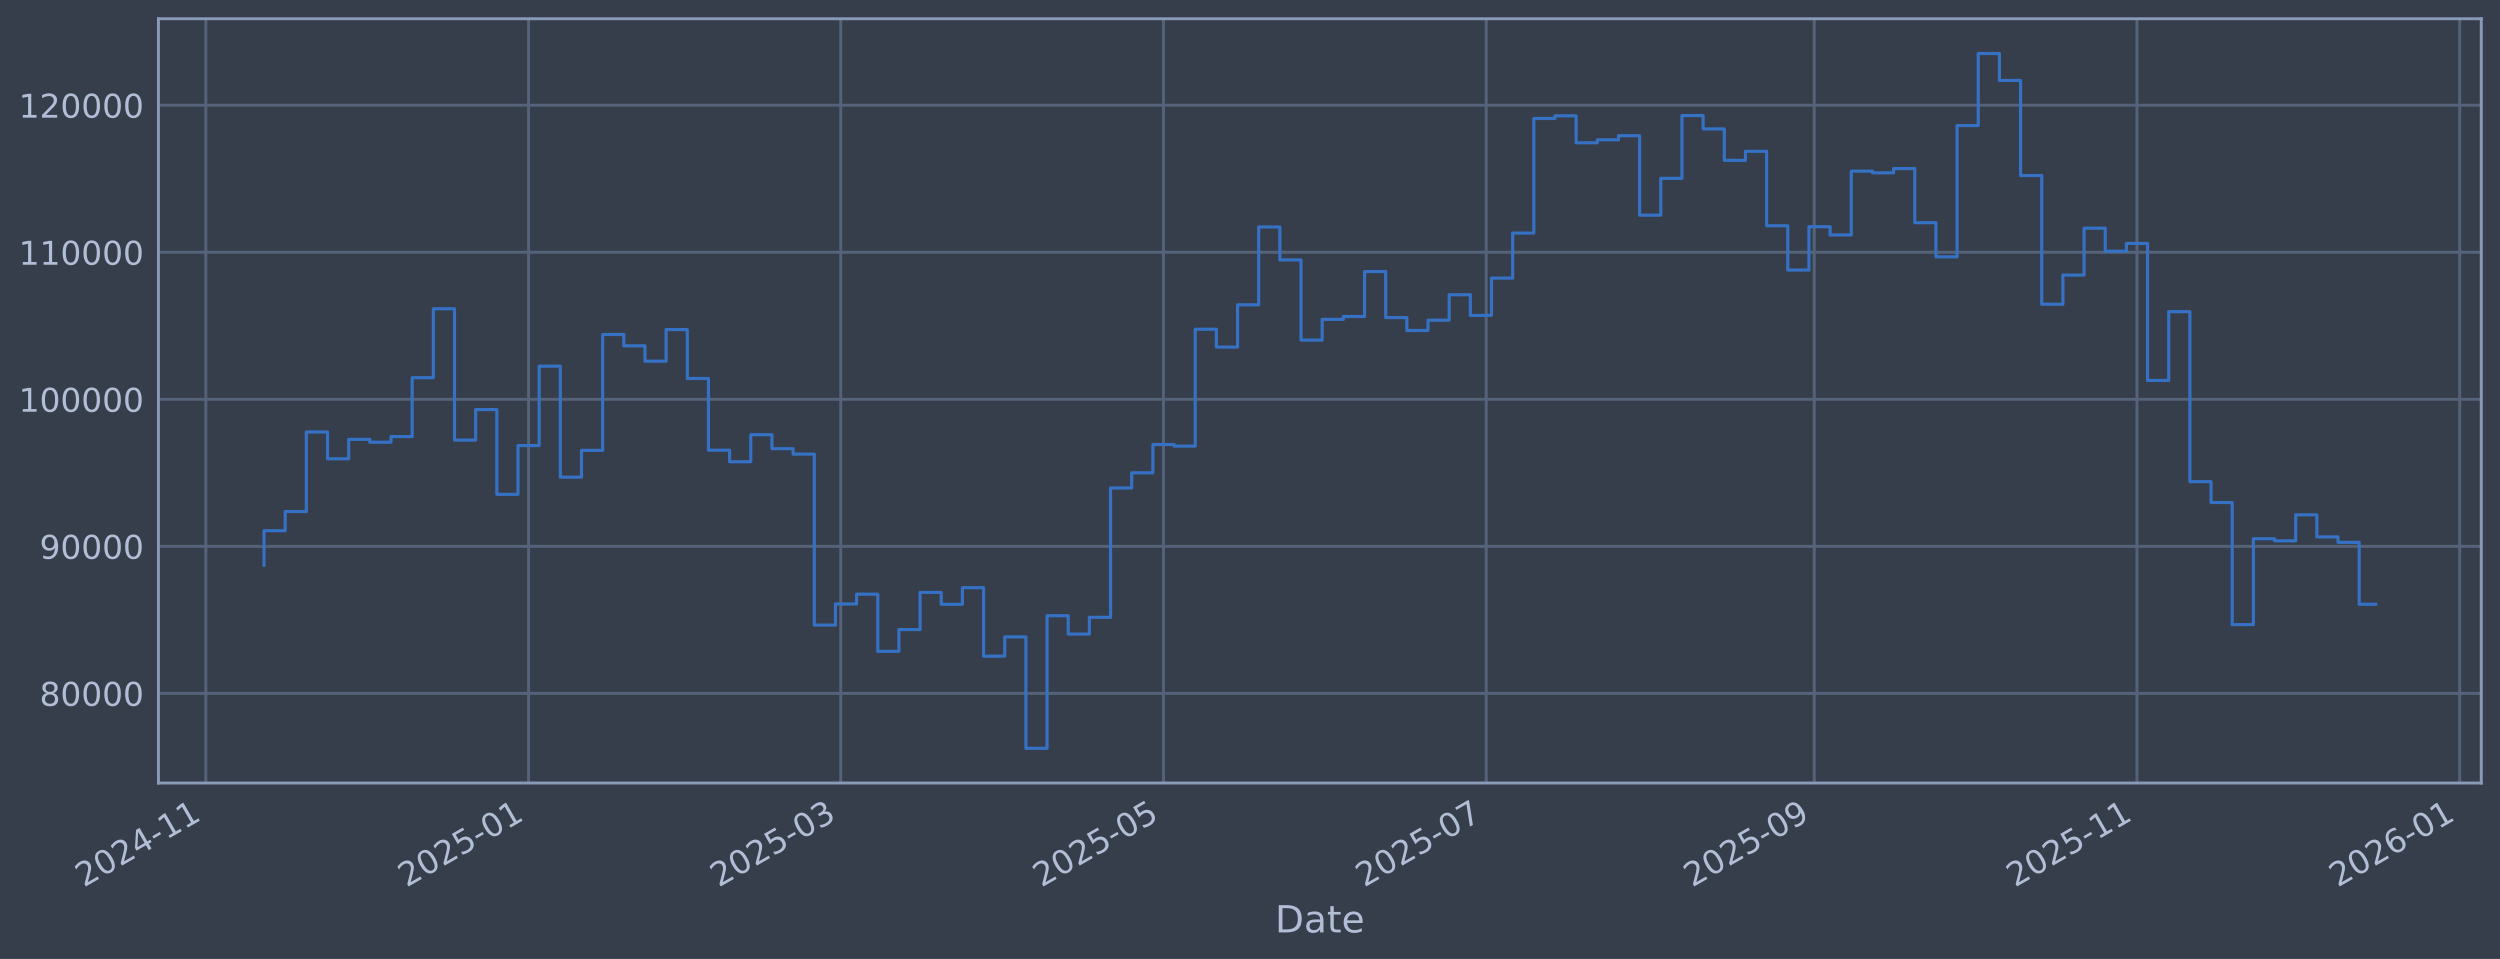
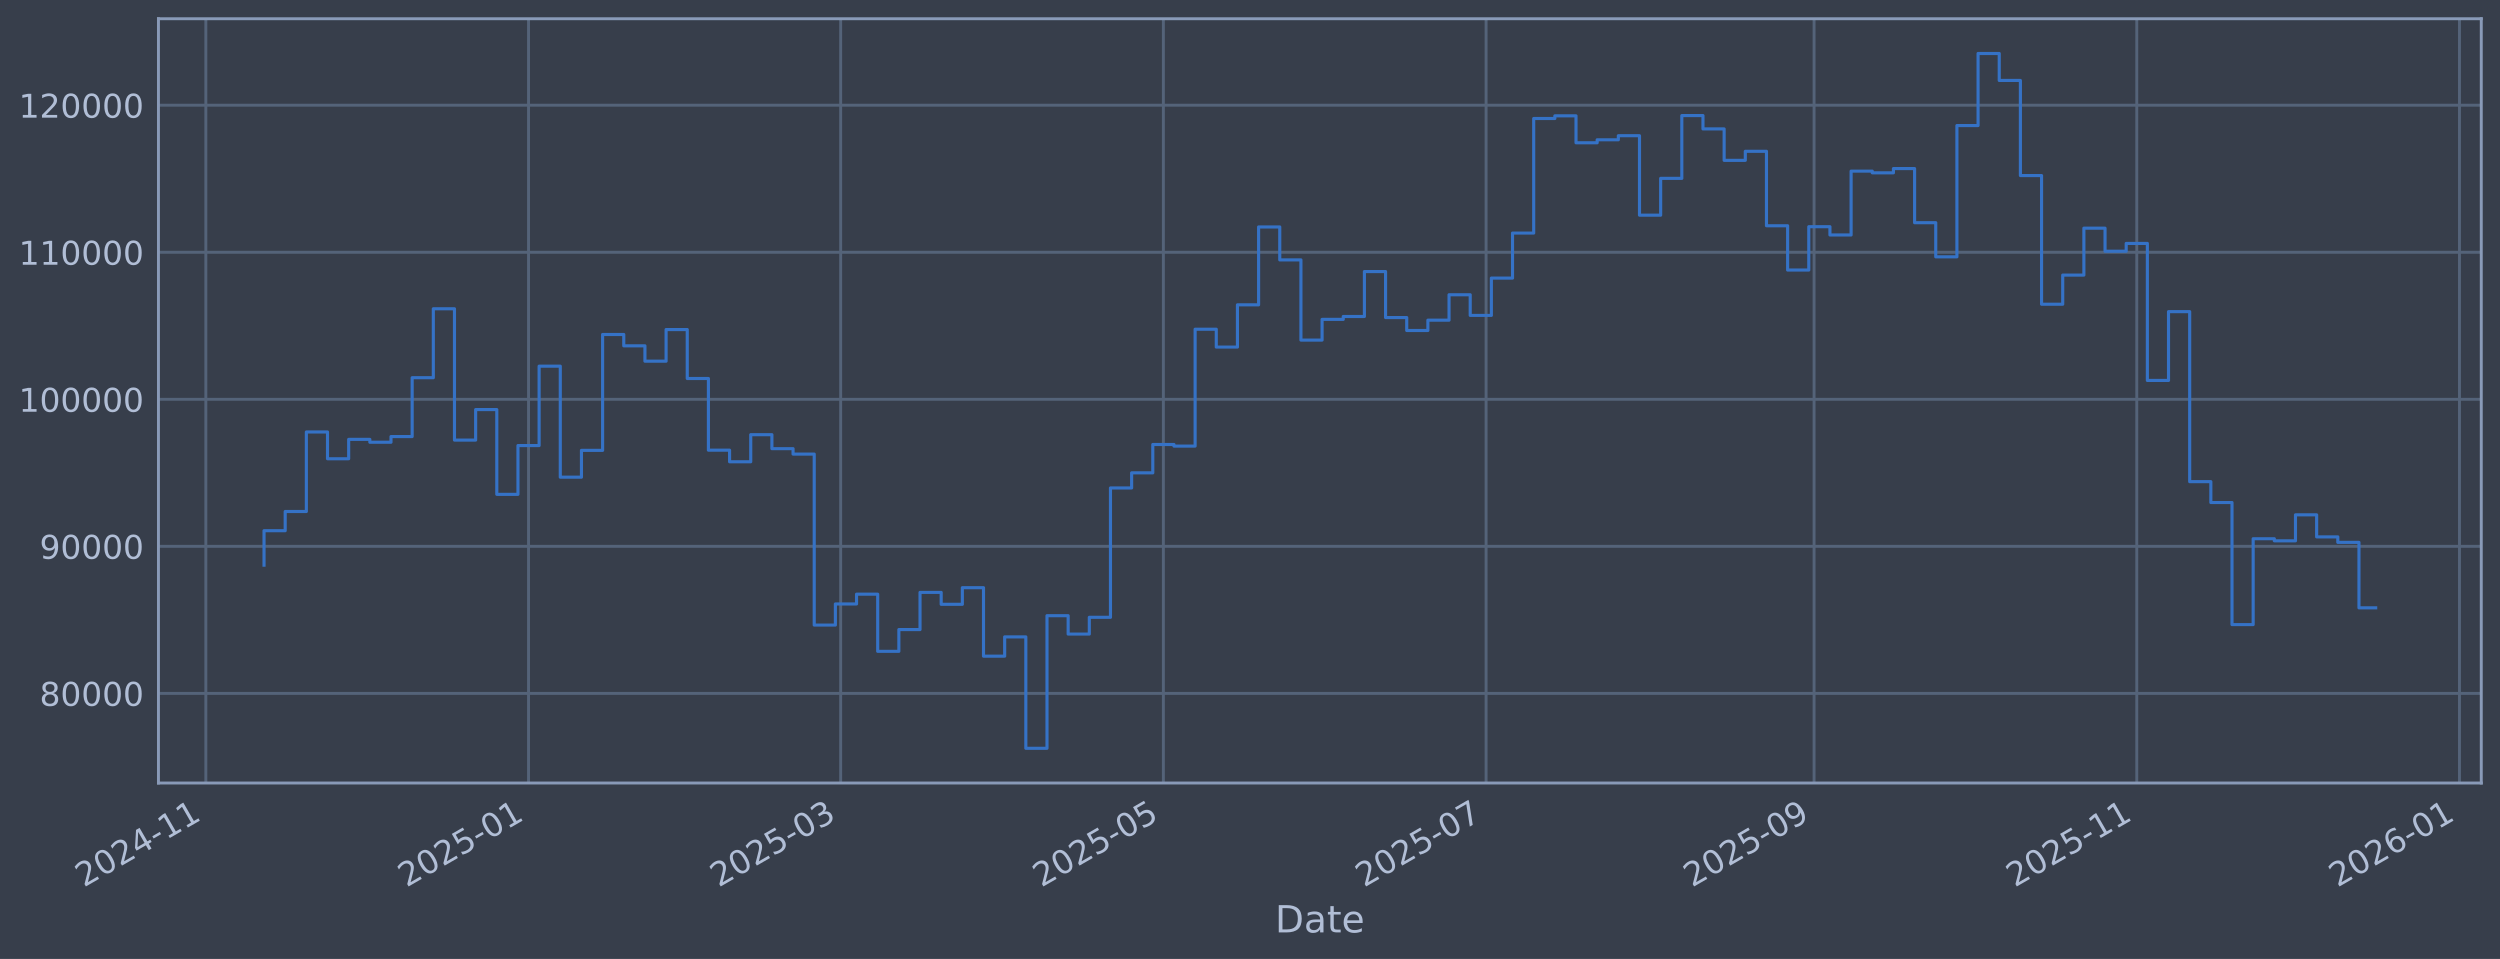
<svg xmlns="http://www.w3.org/2000/svg" xmlns:xlink="http://www.w3.org/1999/xlink" width="960.9pt" height="368.58pt" viewBox="0 0 960.9 368.58" version="1.1">
  <defs>
    <style type="text/css">*{stroke-linejoin: round; stroke-linecap: butt}</style>
  </defs>
  <g id="figure_1">
    <g id="patch_1">
      <path d="M 0 368.58  L 960.9 368.58  L 960.9 0  L 0 0  z " style="fill: #373e4b" />
    </g>
    <g id="axes_1">
      <g id="patch_2">
        <path d="M 60.901 300.96  L 953.701 300.96  L 953.701 7.2  L 60.901 7.2  z " style="fill: #373e4b" />
      </g>
      <g id="matplotlib.axis_1">
        <g id="xtick_1">
          <g id="line2d_1">
-             <path d="M 79.113 300.96  L 79.113 7.2  " clip-path="url(#p790c389682)" style="fill: none; stroke: #546379; stroke-width: 1.12; stroke-linecap: square" />
+             <path d="M 79.115 300.96  L 79.115 7.2  " clip-path="url(#p45be983625)" style="fill: none; stroke: #546379; stroke-width: 1.12; stroke-linecap: square" />
          </g>
          <g id="line2d_2" />
          <g id="text_1">
-             <g style="fill: #b1bed6" transform="translate(32.20978 341.1745) rotate(-30) scale(0.126 -0.126)">
+             <g style="fill: #b1bed6" transform="translate(32.21208 341.1745) rotate(-30) scale(0.126 -0.126)">
              <defs>
                <path id="DejaVuSans-32" d="M 1228 531  L 3431 531  L 3431 0  L 469 0  L 469 531  Q 828 903 1448 1529  Q 2069 2156 2228 2338  Q 2531 2678 2651 2914  Q 2772 3150 2772 3378  Q 2772 3750 2511 3984  Q 2250 4219 1831 4219  Q 1534 4219 1204 4116  Q 875 4013 500 3803  L 500 4441  Q 881 4594 1212 4672  Q 1544 4750 1819 4750  Q 2544 4750 2975 4387  Q 3406 4025 3406 3419  Q 3406 3131 3298 2873  Q 3191 2616 2906 2266  Q 2828 2175 2409 1742  Q 1991 1309 1228 531  z " transform="scale(0.015625)" />
                <path id="DejaVuSans-30" d="M 2034 4250  Q 1547 4250 1301 3770  Q 1056 3291 1056 2328  Q 1056 1369 1301 889  Q 1547 409 2034 409  Q 2525 409 2770 889  Q 3016 1369 3016 2328  Q 3016 3291 2770 3770  Q 2525 4250 2034 4250  z M 2034 4750  Q 2819 4750 3233 4129  Q 3647 3509 3647 2328  Q 3647 1150 3233 529  Q 2819 -91 2034 -91  Q 1250 -91 836 529  Q 422 1150 422 2328  Q 422 3509 836 4129  Q 1250 4750 2034 4750  z " transform="scale(0.015625)" />
                <path id="DejaVuSans-34" d="M 2419 4116  L 825 1625  L 2419 1625  L 2419 4116  z M 2253 4666  L 3047 4666  L 3047 1625  L 3713 1625  L 3713 1100  L 3047 1100  L 3047 0  L 2419 0  L 2419 1100  L 313 1100  L 313 1709  L 2253 4666  z " transform="scale(0.015625)" />
                <path id="DejaVuSans-2d" d="M 313 2009  L 1997 2009  L 1997 1497  L 313 1497  L 313 2009  z " transform="scale(0.015625)" />
                <path id="DejaVuSans-31" d="M 794 531  L 1825 531  L 1825 4091  L 703 3866  L 703 4441  L 1819 4666  L 2450 4666  L 2450 531  L 3481 531  L 3481 0  L 794 0  L 794 531  z " transform="scale(0.015625)" />
              </defs>
              <use xlink:href="#DejaVuSans-32" />
              <use xlink:href="#DejaVuSans-30" transform="translate(63.62305 0)" />
              <use xlink:href="#DejaVuSans-32" transform="translate(127.2461 0)" />
              <use xlink:href="#DejaVuSans-34" transform="translate(190.8691 0)" />
              <use xlink:href="#DejaVuSans-2d" transform="translate(254.4922 0)" />
              <use xlink:href="#DejaVuSans-31" transform="translate(290.5762 0)" />
              <use xlink:href="#DejaVuSans-31" transform="translate(354.1992 0)" />
            </g>
          </g>
        </g>
        <g id="xtick_2">
          <g id="line2d_3">
-             <path d="M 203.161 300.96  L 203.161 7.2  " clip-path="url(#p790c389682)" style="fill: none; stroke: #546379; stroke-width: 1.12; stroke-linecap: square" />
+             <path d="M 203.15 300.96  L 203.15 7.2  " clip-path="url(#p45be983625)" style="fill: none; stroke: #546379; stroke-width: 1.12; stroke-linecap: square" />
          </g>
          <g id="line2d_4" />
          <g id="text_2">
-             <g style="fill: #b1bed6" transform="translate(156.2575 341.1745) rotate(-30) scale(0.126 -0.126)">
+             <g style="fill: #b1bed6" transform="translate(156.2471 341.1745) rotate(-30) scale(0.126 -0.126)">
              <defs>
                <path id="DejaVuSans-35" d="M 691 4666  L 3169 4666  L 3169 4134  L 1269 4134  L 1269 2991  Q 1406 3038 1543 3061  Q 1681 3084 1819 3084  Q 2600 3084 3056 2656  Q 3513 2228 3513 1497  Q 3513 744 3044 326  Q 2575 -91 1722 -91  Q 1428 -91 1123 -41  Q 819 9 494 109  L 494 744  Q 775 591 1075 516  Q 1375 441 1709 441  Q 2250 441 2565 725  Q 2881 1009 2881 1497  Q 2881 1984 2565 2268  Q 2250 2553 1709 2553  Q 1456 2553 1204 2497  Q 953 2441 691 2322  L 691 4666  z " transform="scale(0.015625)" />
              </defs>
              <use xlink:href="#DejaVuSans-32" />
              <use xlink:href="#DejaVuSans-30" transform="translate(63.62305 0)" />
              <use xlink:href="#DejaVuSans-32" transform="translate(127.2461 0)" />
              <use xlink:href="#DejaVuSans-35" transform="translate(190.8691 0)" />
              <use xlink:href="#DejaVuSans-2d" transform="translate(254.4922 0)" />
              <use xlink:href="#DejaVuSans-30" transform="translate(290.5762 0)" />
              <use xlink:href="#DejaVuSans-31" transform="translate(354.1992 0)" />
            </g>
          </g>
        </g>
        <g id="xtick_3">
          <g id="line2d_5">
-             <path d="M 323.141 300.96  L 323.141 7.2  " clip-path="url(#p790c389682)" style="fill: none; stroke: #546379; stroke-width: 1.12; stroke-linecap: square" />
+             <path d="M 323.119 300.96  L 323.119 7.2  " clip-path="url(#p45be983625)" style="fill: none; stroke: #546379; stroke-width: 1.12; stroke-linecap: square" />
          </g>
          <g id="line2d_6" />
          <g id="text_3">
-             <g style="fill: #b1bed6" transform="translate(276.2381 341.1745) rotate(-30) scale(0.126 -0.126)">
+             <g style="fill: #b1bed6" transform="translate(276.2153 341.1745) rotate(-30) scale(0.126 -0.126)">
              <defs>
                <path id="DejaVuSans-33" d="M 2597 2516  Q 3050 2419 3304 2112  Q 3559 1806 3559 1356  Q 3559 666 3084 287  Q 2609 -91 1734 -91  Q 1441 -91 1130 -33  Q 819 25 488 141  L 488 750  Q 750 597 1062 519  Q 1375 441 1716 441  Q 2309 441 2620 675  Q 2931 909 2931 1356  Q 2931 1769 2642 2001  Q 2353 2234 1838 2234  L 1294 2234  L 1294 2753  L 1863 2753  Q 2328 2753 2575 2939  Q 2822 3125 2822 3475  Q 2822 3834 2567 4026  Q 2313 4219 1838 4219  Q 1578 4219 1281 4162  Q 984 4106 628 3988  L 628 4550  Q 988 4650 1302 4700  Q 1616 4750 1894 4750  Q 2613 4750 3031 4423  Q 3450 4097 3450 3541  Q 3450 3153 3228 2886  Q 3006 2619 2597 2516  z " transform="scale(0.015625)" />
              </defs>
              <use xlink:href="#DejaVuSans-32" />
              <use xlink:href="#DejaVuSans-30" transform="translate(63.62305 0)" />
              <use xlink:href="#DejaVuSans-32" transform="translate(127.2461 0)" />
              <use xlink:href="#DejaVuSans-35" transform="translate(190.8691 0)" />
              <use xlink:href="#DejaVuSans-2d" transform="translate(254.4922 0)" />
              <use xlink:href="#DejaVuSans-30" transform="translate(290.5762 0)" />
              <use xlink:href="#DejaVuSans-33" transform="translate(354.1992 0)" />
            </g>
          </g>
        </g>
        <g id="xtick_4">
          <g id="line2d_7">
-             <path d="M 447.189 300.96  L 447.189 7.2  " clip-path="url(#p790c389682)" style="fill: none; stroke: #546379; stroke-width: 1.12; stroke-linecap: square" />
+             <path d="M 447.154 300.96  L 447.154 7.2  " clip-path="url(#p45be983625)" style="fill: none; stroke: #546379; stroke-width: 1.12; stroke-linecap: square" />
          </g>
          <g id="line2d_8" />
          <g id="text_4">
-             <g style="fill: #b1bed6" transform="translate(400.2858 341.1745) rotate(-30) scale(0.126 -0.126)">
+             <g style="fill: #b1bed6" transform="translate(400.2503 341.1745) rotate(-30) scale(0.126 -0.126)">
              <use xlink:href="#DejaVuSans-32" />
              <use xlink:href="#DejaVuSans-30" transform="translate(63.62305 0)" />
              <use xlink:href="#DejaVuSans-32" transform="translate(127.2461 0)" />
              <use xlink:href="#DejaVuSans-35" transform="translate(190.8691 0)" />
              <use xlink:href="#DejaVuSans-2d" transform="translate(254.4922 0)" />
              <use xlink:href="#DejaVuSans-30" transform="translate(290.5762 0)" />
              <use xlink:href="#DejaVuSans-35" transform="translate(354.1992 0)" />
            </g>
          </g>
        </g>
        <g id="xtick_5">
          <g id="line2d_9">
-             <path d="M 571.237 300.96  L 571.237 7.2  " clip-path="url(#p790c389682)" style="fill: none; stroke: #546379; stroke-width: 1.12; stroke-linecap: square" />
+             <path d="M 571.189 300.96  L 571.189 7.2  " clip-path="url(#p45be983625)" style="fill: none; stroke: #546379; stroke-width: 1.12; stroke-linecap: square" />
          </g>
          <g id="line2d_10" />
          <g id="text_5">
-             <g style="fill: #b1bed6" transform="translate(524.3335 341.1745) rotate(-30) scale(0.126 -0.126)">
+             <g style="fill: #b1bed6" transform="translate(524.2853 341.1745) rotate(-30) scale(0.126 -0.126)">
              <defs>
                <path id="DejaVuSans-37" d="M 525 4666  L 3525 4666  L 3525 4397  L 1831 0  L 1172 0  L 2766 4134  L 525 4134  L 525 4666  z " transform="scale(0.015625)" />
              </defs>
              <use xlink:href="#DejaVuSans-32" />
              <use xlink:href="#DejaVuSans-30" transform="translate(63.62305 0)" />
              <use xlink:href="#DejaVuSans-32" transform="translate(127.2461 0)" />
              <use xlink:href="#DejaVuSans-35" transform="translate(190.8691 0)" />
              <use xlink:href="#DejaVuSans-2d" transform="translate(254.4922 0)" />
              <use xlink:href="#DejaVuSans-30" transform="translate(290.5762 0)" />
              <use xlink:href="#DejaVuSans-37" transform="translate(354.1992 0)" />
            </g>
          </g>
        </g>
        <g id="xtick_6">
          <g id="line2d_11">
-             <path d="M 697.318 300.96  L 697.318 7.2  " clip-path="url(#p790c389682)" style="fill: none; stroke: #546379; stroke-width: 1.12; stroke-linecap: square" />
+             <path d="M 697.257 300.96  L 697.257 7.2  " clip-path="url(#p45be983625)" style="fill: none; stroke: #546379; stroke-width: 1.12; stroke-linecap: square" />
          </g>
          <g id="line2d_12" />
          <g id="text_6">
-             <g style="fill: #b1bed6" transform="translate(650.4148 341.1745) rotate(-30) scale(0.126 -0.126)">
+             <g style="fill: #b1bed6" transform="translate(650.3537 341.1745) rotate(-30) scale(0.126 -0.126)">
              <defs>
                <path id="DejaVuSans-39" d="M 703 97  L 703 672  Q 941 559 1184 500  Q 1428 441 1663 441  Q 2288 441 2617 861  Q 2947 1281 2994 2138  Q 2813 1869 2534 1725  Q 2256 1581 1919 1581  Q 1219 1581 811 2004  Q 403 2428 403 3163  Q 403 3881 828 4315  Q 1253 4750 1959 4750  Q 2769 4750 3195 4129  Q 3622 3509 3622 2328  Q 3622 1225 3098 567  Q 2575 -91 1691 -91  Q 1453 -91 1209 -44  Q 966 3 703 97  z M 1959 2075  Q 2384 2075 2632 2365  Q 2881 2656 2881 3163  Q 2881 3666 2632 3958  Q 2384 4250 1959 4250  Q 1534 4250 1286 3958  Q 1038 3666 1038 3163  Q 1038 2656 1286 2365  Q 1534 2075 1959 2075  z " transform="scale(0.015625)" />
              </defs>
              <use xlink:href="#DejaVuSans-32" />
              <use xlink:href="#DejaVuSans-30" transform="translate(63.62305 0)" />
              <use xlink:href="#DejaVuSans-32" transform="translate(127.2461 0)" />
              <use xlink:href="#DejaVuSans-35" transform="translate(190.8691 0)" />
              <use xlink:href="#DejaVuSans-2d" transform="translate(254.4922 0)" />
              <use xlink:href="#DejaVuSans-30" transform="translate(290.5762 0)" />
              <use xlink:href="#DejaVuSans-39" transform="translate(354.1992 0)" />
            </g>
          </g>
        </g>
        <g id="xtick_7">
          <g id="line2d_13">
-             <path d="M 821.366 300.96  L 821.366 7.2  " clip-path="url(#p790c389682)" style="fill: none; stroke: #546379; stroke-width: 1.12; stroke-linecap: square" />
+             <path d="M 821.292 300.96  L 821.292 7.2  " clip-path="url(#p45be983625)" style="fill: none; stroke: #546379; stroke-width: 1.12; stroke-linecap: square" />
          </g>
          <g id="line2d_14" />
          <g id="text_7">
-             <g style="fill: #b1bed6" transform="translate(774.4625 341.1745) rotate(-30) scale(0.126 -0.126)">
+             <g style="fill: #b1bed6" transform="translate(774.3887 341.1745) rotate(-30) scale(0.126 -0.126)">
              <use xlink:href="#DejaVuSans-32" />
              <use xlink:href="#DejaVuSans-30" transform="translate(63.62305 0)" />
              <use xlink:href="#DejaVuSans-32" transform="translate(127.2461 0)" />
              <use xlink:href="#DejaVuSans-35" transform="translate(190.8691 0)" />
              <use xlink:href="#DejaVuSans-2d" transform="translate(254.4922 0)" />
              <use xlink:href="#DejaVuSans-31" transform="translate(290.5762 0)" />
              <use xlink:href="#DejaVuSans-31" transform="translate(354.1992 0)" />
            </g>
          </g>
        </g>
        <g id="xtick_8">
          <g id="line2d_15">
-             <path d="M 945.413 300.96  L 945.413 7.2  " clip-path="url(#p790c389682)" style="fill: none; stroke: #546379; stroke-width: 1.12; stroke-linecap: square" />
+             <path d="M 945.327 300.96  L 945.327 7.2  " clip-path="url(#p45be983625)" style="fill: none; stroke: #546379; stroke-width: 1.12; stroke-linecap: square" />
          </g>
          <g id="line2d_16" />
          <g id="text_8">
-             <g style="fill: #b1bed6" transform="translate(898.5102 341.1745) rotate(-30) scale(0.126 -0.126)">
+             <g style="fill: #b1bed6" transform="translate(898.4237 341.1745) rotate(-30) scale(0.126 -0.126)">
              <defs>
                <path id="DejaVuSans-36" d="M 2113 2584  Q 1688 2584 1439 2293  Q 1191 2003 1191 1497  Q 1191 994 1439 701  Q 1688 409 2113 409  Q 2538 409 2786 701  Q 3034 994 3034 1497  Q 3034 2003 2786 2293  Q 2538 2584 2113 2584  z M 3366 4563  L 3366 3988  Q 3128 4100 2886 4159  Q 2644 4219 2406 4219  Q 1781 4219 1451 3797  Q 1122 3375 1075 2522  Q 1259 2794 1537 2939  Q 1816 3084 2150 3084  Q 2853 3084 3261 2657  Q 3669 2231 3669 1497  Q 3669 778 3244 343  Q 2819 -91 2113 -91  Q 1303 -91 875 529  Q 447 1150 447 2328  Q 447 3434 972 4092  Q 1497 4750 2381 4750  Q 2619 4750 2861 4703  Q 3103 4656 3366 4563  z " transform="scale(0.015625)" />
              </defs>
              <use xlink:href="#DejaVuSans-32" />
              <use xlink:href="#DejaVuSans-30" transform="translate(63.62305 0)" />
              <use xlink:href="#DejaVuSans-32" transform="translate(127.2461 0)" />
              <use xlink:href="#DejaVuSans-36" transform="translate(190.8691 0)" />
              <use xlink:href="#DejaVuSans-2d" transform="translate(254.4922 0)" />
              <use xlink:href="#DejaVuSans-30" transform="translate(290.5762 0)" />
              <use xlink:href="#DejaVuSans-31" transform="translate(354.1992 0)" />
            </g>
          </g>
        </g>
        <g id="text_9">
          <g style="fill: #b1bed6" transform="translate(490.0914 358.3856) scale(0.144 -0.144)">
            <defs>
              <path id="DejaVuSans-44" d="M 1259 4147  L 1259 519  L 2022 519  Q 2988 519 3436 956  Q 3884 1394 3884 2338  Q 3884 3275 3436 3711  Q 2988 4147 2022 4147  L 1259 4147  z M 628 4666  L 1925 4666  Q 3281 4666 3915 4102  Q 4550 3538 4550 2338  Q 4550 1131 3912 565  Q 3275 0 1925 0  L 628 0  L 628 4666  z " transform="scale(0.015625)" />
              <path id="DejaVuSans-61" d="M 2194 1759  Q 1497 1759 1228 1600  Q 959 1441 959 1056  Q 959 750 1161 570  Q 1363 391 1709 391  Q 2188 391 2477 730  Q 2766 1069 2766 1631  L 2766 1759  L 2194 1759  z M 3341 1997  L 3341 0  L 2766 0  L 2766 531  Q 2569 213 2275 61  Q 1981 -91 1556 -91  Q 1019 -91 701 211  Q 384 513 384 1019  Q 384 1609 779 1909  Q 1175 2209 1959 2209  L 2766 2209  L 2766 2266  Q 2766 2663 2505 2880  Q 2244 3097 1772 3097  Q 1472 3097 1187 3025  Q 903 2953 641 2809  L 641 3341  Q 956 3463 1253 3523  Q 1550 3584 1831 3584  Q 2591 3584 2966 3190  Q 3341 2797 3341 1997  z " transform="scale(0.015625)" />
              <path id="DejaVuSans-74" d="M 1172 4494  L 1172 3500  L 2356 3500  L 2356 3053  L 1172 3053  L 1172 1153  Q 1172 725 1289 603  Q 1406 481 1766 481  L 2356 481  L 2356 0  L 1766 0  Q 1100 0 847 248  Q 594 497 594 1153  L 594 3053  L 172 3053  L 172 3500  L 594 3500  L 594 4494  L 1172 4494  z " transform="scale(0.015625)" />
              <path id="DejaVuSans-65" d="M 3597 1894  L 3597 1613  L 953 1613  Q 991 1019 1311 708  Q 1631 397 2203 397  Q 2534 397 2845 478  Q 3156 559 3463 722  L 3463 178  Q 3153 47 2828 -22  Q 2503 -91 2169 -91  Q 1331 -91 842 396  Q 353 884 353 1716  Q 353 2575 817 3079  Q 1281 3584 2069 3584  Q 2775 3584 3186 3129  Q 3597 2675 3597 1894  z M 3022 2063  Q 3016 2534 2758 2815  Q 2500 3097 2075 3097  Q 1594 3097 1305 2825  Q 1016 2553 972 2059  L 3022 2063  z " transform="scale(0.015625)" />
            </defs>
            <use xlink:href="#DejaVuSans-44" />
            <use xlink:href="#DejaVuSans-61" transform="translate(77.00195 0)" />
            <use xlink:href="#DejaVuSans-74" transform="translate(138.2812 0)" />
            <use xlink:href="#DejaVuSans-65" transform="translate(177.4902 0)" />
          </g>
        </g>
      </g>
      <g id="matplotlib.axis_2">
        <g id="ytick_1">
          <g id="line2d_17">
-             <path d="M 60.901 266.507  L 953.701 266.507  " clip-path="url(#p790c389682)" style="fill: none; stroke: #546379; stroke-width: 1.12; stroke-linecap: square" />
+             <path d="M 60.901 266.507  L 953.701 266.507  " clip-path="url(#p45be983625)" style="fill: none; stroke: #546379; stroke-width: 1.12; stroke-linecap: square" />
          </g>
          <g id="line2d_18" />
          <g id="text_10">
            <g style="fill: #b1bed6" transform="translate(15.21675 271.2944) scale(0.126 -0.126)">
              <defs>
                <path id="DejaVuSans-38" d="M 2034 2216  Q 1584 2216 1326 1975  Q 1069 1734 1069 1313  Q 1069 891 1326 650  Q 1584 409 2034 409  Q 2484 409 2743 651  Q 3003 894 3003 1313  Q 3003 1734 2745 1975  Q 2488 2216 2034 2216  z M 1403 2484  Q 997 2584 770 2862  Q 544 3141 544 3541  Q 544 4100 942 4425  Q 1341 4750 2034 4750  Q 2731 4750 3128 4425  Q 3525 4100 3525 3541  Q 3525 3141 3298 2862  Q 3072 2584 2669 2484  Q 3125 2378 3379 2068  Q 3634 1759 3634 1313  Q 3634 634 3220 271  Q 2806 -91 2034 -91  Q 1263 -91 848 271  Q 434 634 434 1313  Q 434 1759 690 2068  Q 947 2378 1403 2484  z M 1172 3481  Q 1172 3119 1398 2916  Q 1625 2713 2034 2713  Q 2441 2713 2670 2916  Q 2900 3119 2900 3481  Q 2900 3844 2670 4047  Q 2441 4250 2034 4250  Q 1625 4250 1398 4047  Q 1172 3844 1172 3481  z " transform="scale(0.015625)" />
              </defs>
              <use xlink:href="#DejaVuSans-38" />
              <use xlink:href="#DejaVuSans-30" transform="translate(63.62305 0)" />
              <use xlink:href="#DejaVuSans-30" transform="translate(127.2461 0)" />
              <use xlink:href="#DejaVuSans-30" transform="translate(190.8691 0)" />
              <use xlink:href="#DejaVuSans-30" transform="translate(254.4922 0)" />
            </g>
          </g>
        </g>
        <g id="ytick_2">
          <g id="line2d_19">
-             <path d="M 60.901 209.991  L 953.701 209.991  " clip-path="url(#p790c389682)" style="fill: none; stroke: #546379; stroke-width: 1.12; stroke-linecap: square" />
+             <path d="M 60.901 209.991  L 953.701 209.991  " clip-path="url(#p45be983625)" style="fill: none; stroke: #546379; stroke-width: 1.12; stroke-linecap: square" />
          </g>
          <g id="line2d_20" />
          <g id="text_11">
            <g style="fill: #b1bed6" transform="translate(15.21675 214.7784) scale(0.126 -0.126)">
              <use xlink:href="#DejaVuSans-39" />
              <use xlink:href="#DejaVuSans-30" transform="translate(63.62305 0)" />
              <use xlink:href="#DejaVuSans-30" transform="translate(127.2461 0)" />
              <use xlink:href="#DejaVuSans-30" transform="translate(190.8691 0)" />
              <use xlink:href="#DejaVuSans-30" transform="translate(254.4922 0)" />
            </g>
          </g>
        </g>
        <g id="ytick_3">
          <g id="line2d_21">
-             <path d="M 60.901 153.475  L 953.701 153.475  " clip-path="url(#p790c389682)" style="fill: none; stroke: #546379; stroke-width: 1.12; stroke-linecap: square" />
+             <path d="M 60.901 153.475  L 953.701 153.475  " clip-path="url(#p45be983625)" style="fill: none; stroke: #546379; stroke-width: 1.12; stroke-linecap: square" />
          </g>
          <g id="line2d_22" />
          <g id="text_12">
            <g style="fill: #b1bed6" transform="translate(7.2 158.2624) scale(0.126 -0.126)">
              <use xlink:href="#DejaVuSans-31" />
              <use xlink:href="#DejaVuSans-30" transform="translate(63.62305 0)" />
              <use xlink:href="#DejaVuSans-30" transform="translate(127.2461 0)" />
              <use xlink:href="#DejaVuSans-30" transform="translate(190.8691 0)" />
              <use xlink:href="#DejaVuSans-30" transform="translate(254.4922 0)" />
              <use xlink:href="#DejaVuSans-30" transform="translate(318.1152 0)" />
            </g>
          </g>
        </g>
        <g id="ytick_4">
          <g id="line2d_23">
-             <path d="M 60.901 96.959  L 953.701 96.959  " clip-path="url(#p790c389682)" style="fill: none; stroke: #546379; stroke-width: 1.12; stroke-linecap: square" />
+             <path d="M 60.901 96.959  L 953.701 96.959  " clip-path="url(#p45be983625)" style="fill: none; stroke: #546379; stroke-width: 1.12; stroke-linecap: square" />
          </g>
          <g id="line2d_24" />
          <g id="text_13">
            <g style="fill: #b1bed6" transform="translate(7.2 101.7464) scale(0.126 -0.126)">
              <use xlink:href="#DejaVuSans-31" />
              <use xlink:href="#DejaVuSans-31" transform="translate(63.62305 0)" />
              <use xlink:href="#DejaVuSans-30" transform="translate(127.2461 0)" />
              <use xlink:href="#DejaVuSans-30" transform="translate(190.8691 0)" />
              <use xlink:href="#DejaVuSans-30" transform="translate(254.4922 0)" />
              <use xlink:href="#DejaVuSans-30" transform="translate(318.1152 0)" />
            </g>
          </g>
        </g>
        <g id="ytick_5">
          <g id="line2d_25">
-             <path d="M 60.901 40.443  L 953.701 40.443  " clip-path="url(#p790c389682)" style="fill: none; stroke: #546379; stroke-width: 1.12; stroke-linecap: square" />
+             <path d="M 60.901 40.443  L 953.701 40.443  " clip-path="url(#p45be983625)" style="fill: none; stroke: #546379; stroke-width: 1.12; stroke-linecap: square" />
          </g>
          <g id="line2d_26" />
          <g id="text_14">
            <g style="fill: #b1bed6" transform="translate(7.2 45.23038) scale(0.126 -0.126)">
              <use xlink:href="#DejaVuSans-31" />
              <use xlink:href="#DejaVuSans-32" transform="translate(63.62305 0)" />
              <use xlink:href="#DejaVuSans-30" transform="translate(127.2461 0)" />
              <use xlink:href="#DejaVuSans-30" transform="translate(190.8691 0)" />
              <use xlink:href="#DejaVuSans-30" transform="translate(254.4922 0)" />
              <use xlink:href="#DejaVuSans-30" transform="translate(318.1152 0)" />
            </g>
          </g>
        </g>
      </g>
      <g id="line2d_27">
-         <path d="M 101.482 217.227  L 101.482 203.982  L 109.617 203.982  L 109.617 196.6  L 117.751 196.6  L 117.751 166.039  L 125.885 166.039  L 125.885 176.325  L 134.019 176.325  L 134.019 168.884  L 142.154 168.884  L 142.154 169.981  L 150.288 169.981  L 150.288 167.799  L 158.422 167.799  L 158.422 145.181  L 166.557 145.181  L 166.557 118.684  L 174.691 118.684  L 174.691 169.15  L 182.825 169.15  L 182.825 157.431  L 190.959 157.431  L 190.959 190.005  L 199.094 190.005  L 199.094 171.257  L 207.228 171.257  L 207.228 140.741  L 215.362 140.741  L 215.362 183.414  L 223.496 183.414  L 223.496 173.103  L 231.631 173.103  L 231.631 128.558  L 239.765 128.558  L 239.765 132.92  L 247.899 132.92  L 247.899 138.823  L 256.034 138.823  L 256.034 126.664  L 264.168 126.664  L 264.168 145.48  L 272.302 145.48  L 272.302 173.026  L 280.436 173.026  L 280.436 177.483  L 288.571 177.483  L 288.571 167.075  L 296.705 167.075  L 296.705 172.449  L 304.839 172.449  L 304.839 174.529  L 312.974 174.529  L 312.974 240.251  L 321.108 240.251  L 321.108 232.136  L 329.242 232.136  L 329.242 228.384  L 337.376 228.384  L 337.376 250.348  L 345.511 250.348  L 345.511 241.982  L 353.645 241.982  L 353.645 227.695  L 361.779 227.695  L 361.779 232.275  L 369.913 232.275  L 369.913 225.885  L 378.048 225.885  L 378.048 252.202  L 386.182 252.202  L 386.182 244.794  L 394.316 244.794  L 394.316 287.607  L 402.451 287.607  L 402.451 236.648  L 410.585 236.648  L 410.585 243.711  L 418.719 243.711  L 418.719 237.274  L 426.853 237.274  L 426.853 187.55  L 434.988 187.55  L 434.988 181.744  L 443.122 181.744  L 443.122 170.843  L 451.256 170.843  L 451.256 171.457  L 459.39 171.457  L 459.39 126.538  L 467.525 126.538  L 467.525 133.4  L 475.659 133.4  L 475.659 117.165  L 483.793 117.165  L 483.793 87.226  L 491.928 87.226  L 491.928 99.891  L 500.062 99.891  L 500.062 130.713  L 508.196 130.713  L 508.196 122.762  L 516.33 122.762  L 516.33 121.64  L 524.465 121.64  L 524.465 104.371  L 532.599 104.371  L 532.599 122.06  L 540.733 122.06  L 540.733 127.024  L 548.868 127.024  L 548.868 123.068  L 557.002 123.068  L 557.002 113.291  L 565.136 113.291  L 565.136 121.228  L 573.27 121.228  L 573.27 106.889  L 581.405 106.889  L 581.405 89.583  L 589.539 89.583  L 589.539 45.556  L 597.673 45.556  L 597.673 44.53  L 605.807 44.53  L 605.807 54.873  L 613.942 54.873  L 613.942 53.734  L 622.076 53.734  L 622.076 52.167  L 630.21 52.167  L 630.21 82.708  L 638.345 82.708  L 638.345 68.563  L 646.479 68.563  L 646.479 44.425  L 654.613 44.425  L 654.613 49.554  L 662.747 49.554  L 662.747 61.631  L 670.882 61.631  L 670.882 58.15  L 679.016 58.15  L 679.016 86.767  L 687.15 86.767  L 687.15 103.793  L 695.284 103.793  L 695.284 87.139  L 703.419 87.139  L 703.419 90.316  L 711.553 90.316  L 711.553 65.776  L 719.687 65.776  L 719.687 66.427  L 727.822 66.427  L 727.822 64.794  L 735.956 64.794  L 735.956 85.598  L 744.09 85.598  L 744.09 98.718  L 752.224 98.718  L 752.224 48.256  L 760.359 48.256  L 760.359 20.553  L 768.493 20.553  L 768.493 30.924  L 776.627 30.924  L 776.627 67.478  L 784.762 67.478  L 784.762 116.932  L 792.896 116.932  L 792.896 105.73  L 801.03 105.73  L 801.03 87.704  L 809.164 87.704  L 809.164 96.572  L 817.299 96.572  L 817.299 93.557  L 825.433 93.557  L 825.433 146.227  L 833.567 146.227  L 833.567 119.779  L 841.701 119.779  L 841.701 185.129  L 849.836 185.129  L 849.836 193.155  L 857.97 193.155  L 857.97 240.071  L 866.104 240.071  L 866.104 207.066  L 874.239 207.066  L 874.239 207.864  L 882.373 207.864  L 882.373 197.886  L 890.507 197.886  L 890.507 206.354  L 898.641 206.354  L 898.641 208.468  L 906.776 208.468  L 906.776 232.247  L 913.119 232.247  L 913.119 232.247  " clip-path="url(#p790c389682)" style="fill: none; stroke: #3572c6; stroke-width: 1.2; stroke-linecap: square" />
+         <path d="M 101.482 217.227  L 101.482 203.982  L 109.616 203.982  L 109.616 196.6  L 117.749 196.6  L 117.749 166.039  L 125.883 166.039  L 125.883 176.325  L 134.016 176.325  L 134.016 168.884  L 142.15 168.884  L 142.15 169.981  L 150.283 169.981  L 150.283 167.799  L 158.416 167.799  L 158.416 145.181  L 166.55 145.181  L 166.55 118.684  L 174.683 118.684  L 174.683 169.15  L 182.817 169.15  L 182.817 157.431  L 190.95 157.431  L 190.95 190.005  L 199.084 190.005  L 199.084 171.257  L 207.217 171.257  L 207.217 140.741  L 215.351 140.741  L 215.351 183.414  L 223.484 183.414  L 223.484 173.103  L 231.617 173.103  L 231.617 128.558  L 239.751 128.558  L 239.751 132.92  L 247.884 132.92  L 247.884 138.823  L 256.018 138.823  L 256.018 126.664  L 264.151 126.664  L 264.151 145.48  L 272.285 145.48  L 272.285 173.026  L 280.418 173.026  L 280.418 177.483  L 288.551 177.483  L 288.551 167.075  L 296.685 167.075  L 296.685 172.449  L 304.818 172.449  L 304.818 174.529  L 312.952 174.529  L 312.952 240.251  L 321.085 240.251  L 321.085 232.136  L 329.219 232.136  L 329.219 228.384  L 337.352 228.384  L 337.352 250.348  L 345.486 250.348  L 345.486 241.982  L 353.619 241.982  L 353.619 227.695  L 361.752 227.695  L 361.752 232.275  L 369.886 232.275  L 369.886 225.885  L 378.019 225.885  L 378.019 252.202  L 386.153 252.202  L 386.153 244.794  L 394.286 244.794  L 394.286 287.607  L 402.42 287.607  L 402.42 236.648  L 410.553 236.648  L 410.553 243.711  L 418.687 243.711  L 418.687 237.274  L 426.82 237.274  L 426.82 187.55  L 434.953 187.55  L 434.953 181.744  L 443.087 181.744  L 443.087 170.843  L 451.22 170.843  L 451.22 171.457  L 459.354 171.457  L 459.354 126.538  L 467.487 126.538  L 467.487 133.4  L 475.621 133.4  L 475.621 117.165  L 483.754 117.165  L 483.754 87.226  L 491.888 87.226  L 491.888 99.891  L 500.021 99.891  L 500.021 130.713  L 508.154 130.713  L 508.154 122.762  L 516.288 122.762  L 516.288 121.64  L 524.421 121.64  L 524.421 104.371  L 532.555 104.371  L 532.555 122.06  L 540.688 122.06  L 540.688 127.024  L 548.822 127.024  L 548.822 123.068  L 556.955 123.068  L 556.955 113.291  L 565.089 113.291  L 565.089 121.228  L 573.222 121.228  L 573.222 106.889  L 581.355 106.889  L 581.355 89.583  L 589.489 89.583  L 589.489 45.556  L 597.622 45.556  L 597.622 44.53  L 605.756 44.53  L 605.756 54.873  L 613.889 54.873  L 613.889 53.734  L 622.023 53.734  L 622.023 52.167  L 630.156 52.167  L 630.156 82.708  L 638.289 82.708  L 638.289 68.563  L 646.423 68.563  L 646.423 44.425  L 654.556 44.425  L 654.556 49.554  L 662.69 49.554  L 662.69 61.631  L 670.823 61.631  L 670.823 58.15  L 678.957 58.15  L 678.957 86.767  L 687.09 86.767  L 687.09 103.793  L 695.224 103.793  L 695.224 87.139  L 703.357 87.139  L 703.357 90.316  L 711.49 90.316  L 711.49 65.776  L 719.624 65.776  L 719.624 66.427  L 727.757 66.427  L 727.757 64.794  L 735.891 64.794  L 735.891 85.598  L 744.024 85.598  L 744.024 98.718  L 752.158 98.718  L 752.158 48.256  L 760.291 48.256  L 760.291 20.553  L 768.425 20.553  L 768.425 30.924  L 776.558 30.924  L 776.558 67.478  L 784.691 67.478  L 784.691 116.932  L 792.825 116.932  L 792.825 105.73  L 800.958 105.73  L 800.958 87.704  L 809.092 87.704  L 809.092 96.572  L 817.225 96.572  L 817.225 93.557  L 825.359 93.557  L 825.359 146.227  L 833.492 146.227  L 833.492 119.779  L 841.626 119.779  L 841.626 185.129  L 849.759 185.129  L 849.759 193.155  L 857.892 193.155  L 857.892 240.071  L 866.026 240.071  L 866.026 207.066  L 874.159 207.066  L 874.159 207.864  L 882.293 207.864  L 882.293 197.886  L 890.426 197.886  L 890.426 206.354  L 898.56 206.354  L 898.56 208.468  L 906.693 208.468  L 906.693 233.628  L 913.119 233.628  L 913.119 233.628  " clip-path="url(#p45be983625)" style="fill: none; stroke: #3572c6; stroke-width: 1.2; stroke-linecap: square" />
      </g>
      <g id="patch_3">
        <path d="M 60.901 300.96  L 60.901 7.2  " style="fill: none; stroke: #899ab8; stroke-width: 1.12; stroke-linejoin: miter; stroke-linecap: square" />
      </g>
      <g id="patch_4">
        <path d="M 953.701 300.96  L 953.701 7.2  " style="fill: none; stroke: #899ab8; stroke-width: 1.12; stroke-linejoin: miter; stroke-linecap: square" />
      </g>
      <g id="patch_5">
        <path d="M 60.901 300.96  L 953.701 300.96  " style="fill: none; stroke: #899ab8; stroke-width: 1.12; stroke-linejoin: miter; stroke-linecap: square" />
      </g>
      <g id="patch_6">
        <path d="M 60.901 7.2  L 953.701 7.2  " style="fill: none; stroke: #899ab8; stroke-width: 1.12; stroke-linejoin: miter; stroke-linecap: square" />
      </g>
    </g>
  </g>
  <defs>
-     <clipPath id="p790c389682">
+     <clipPath id="p45be983625">
      <rect x="60.901" y="7.2" width="892.8" height="293.76" />
    </clipPath>
  </defs>
</svg>
